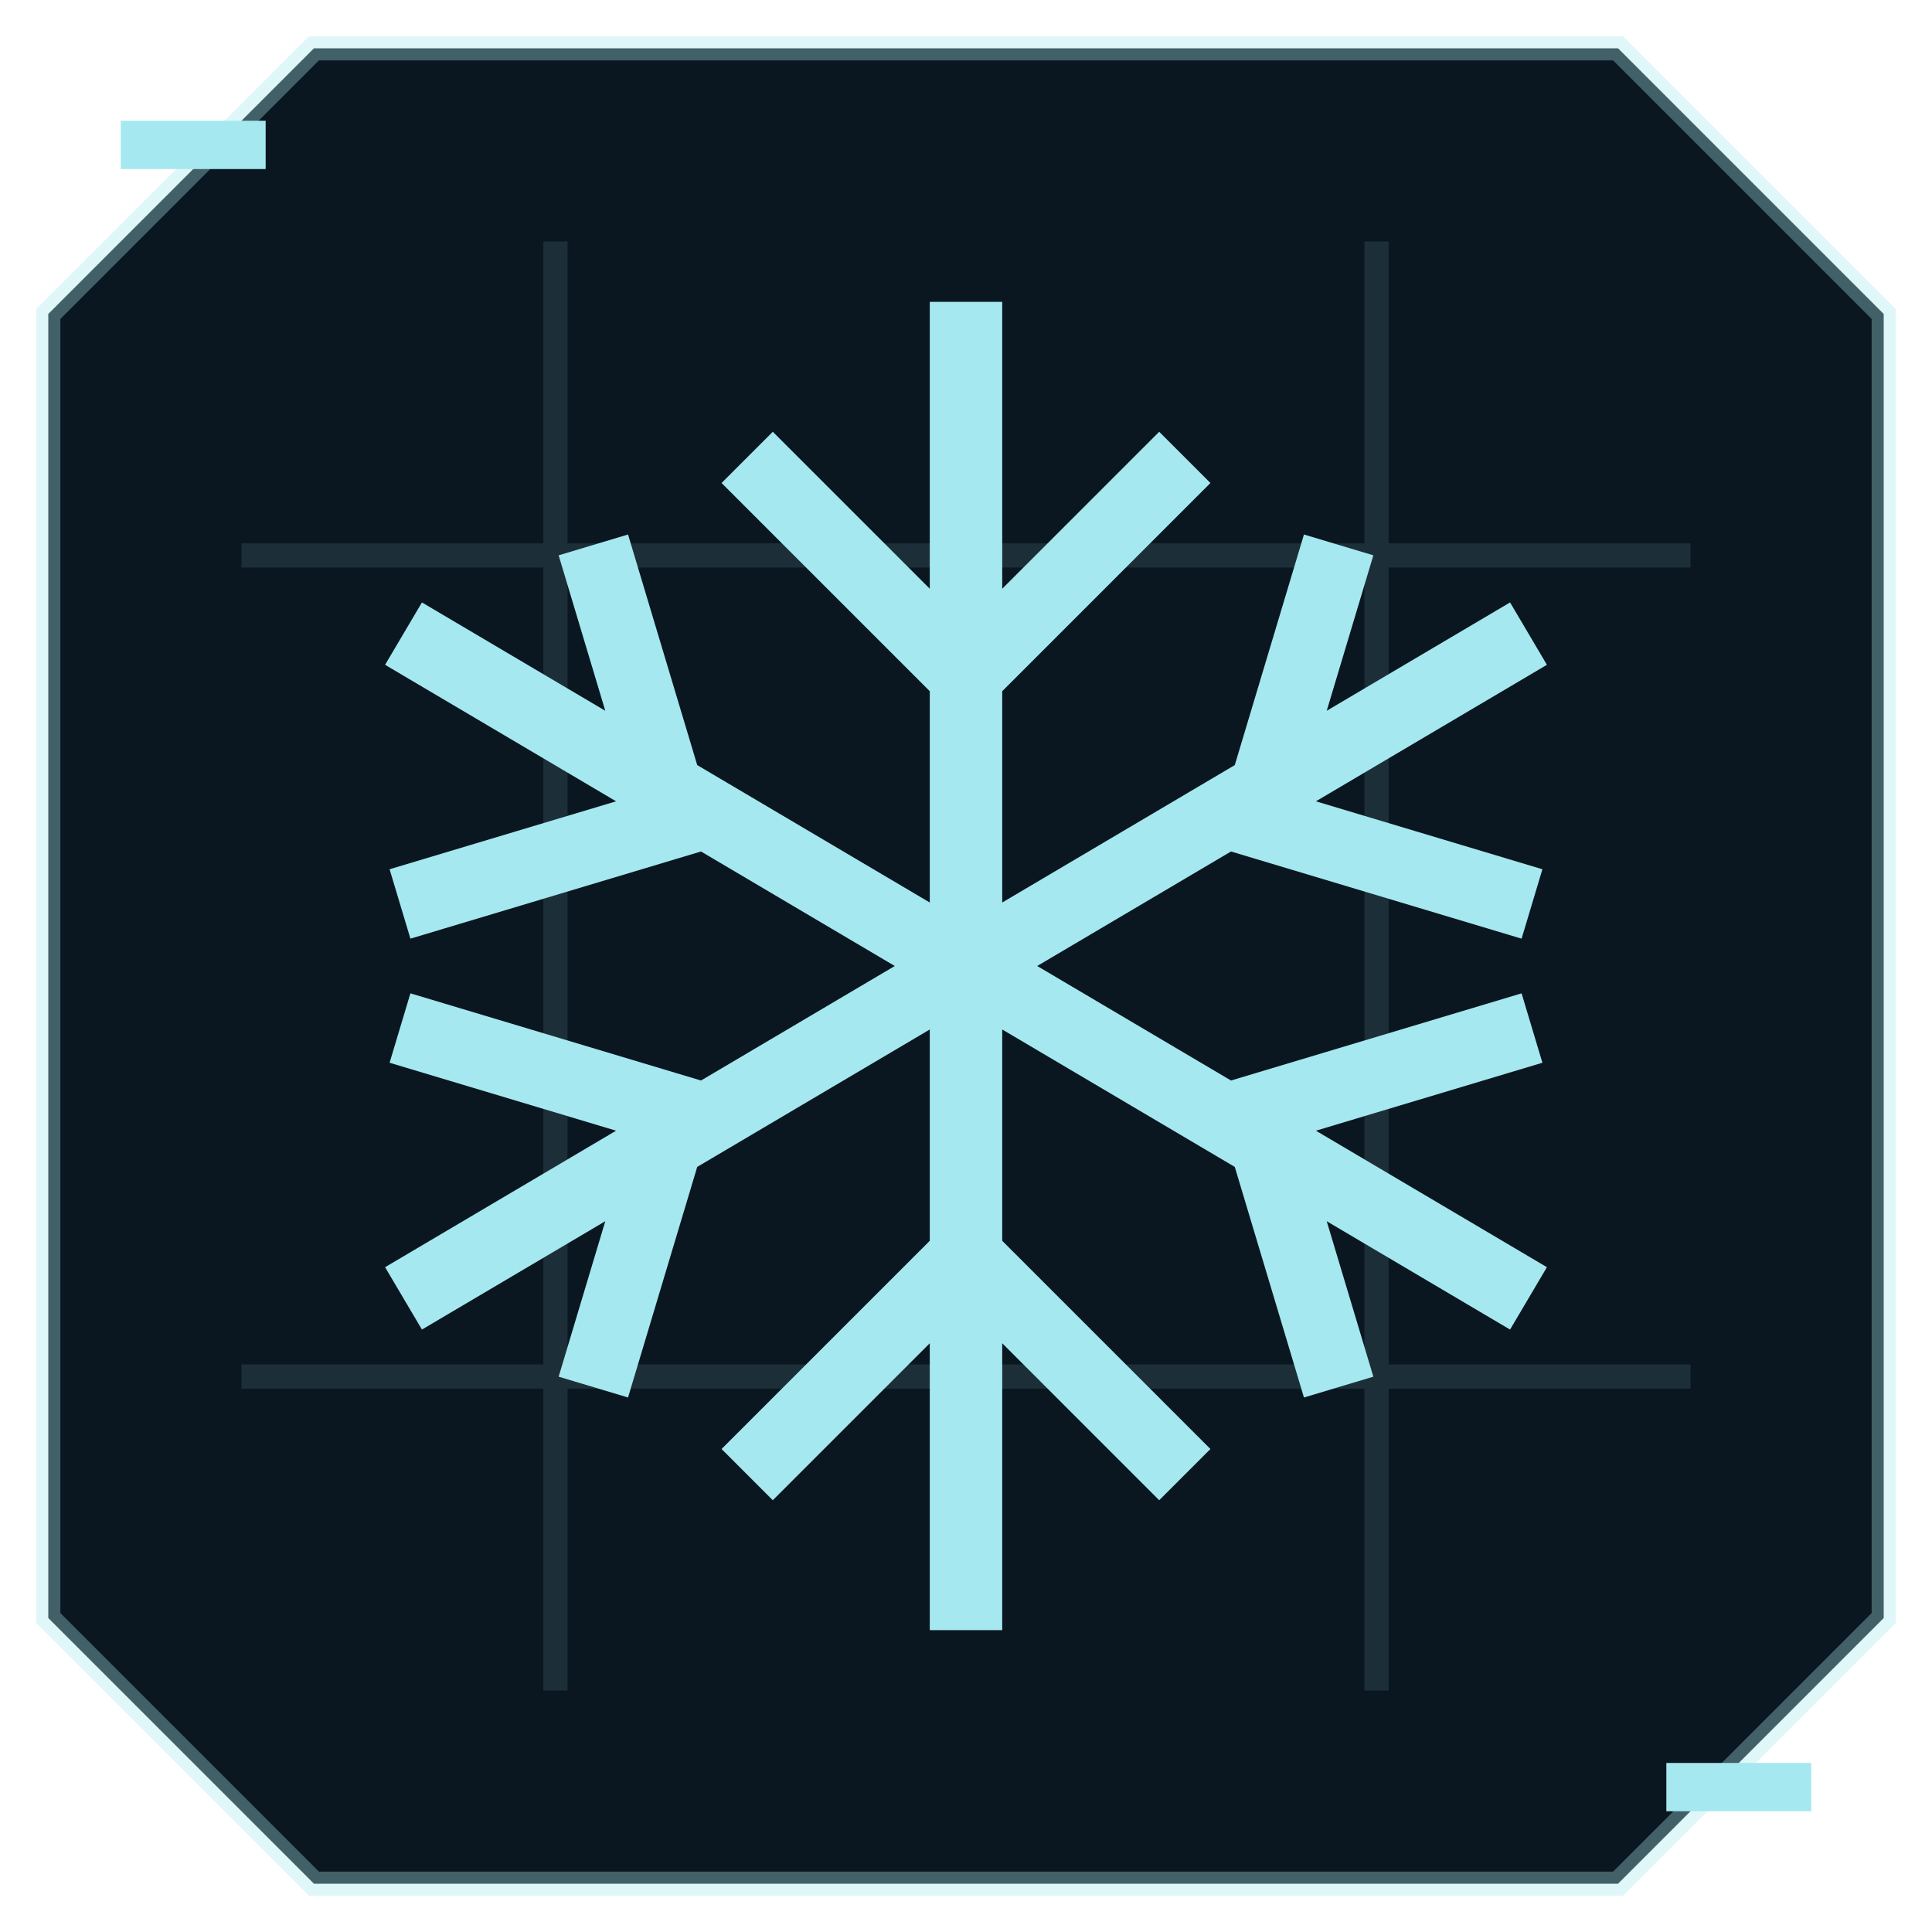
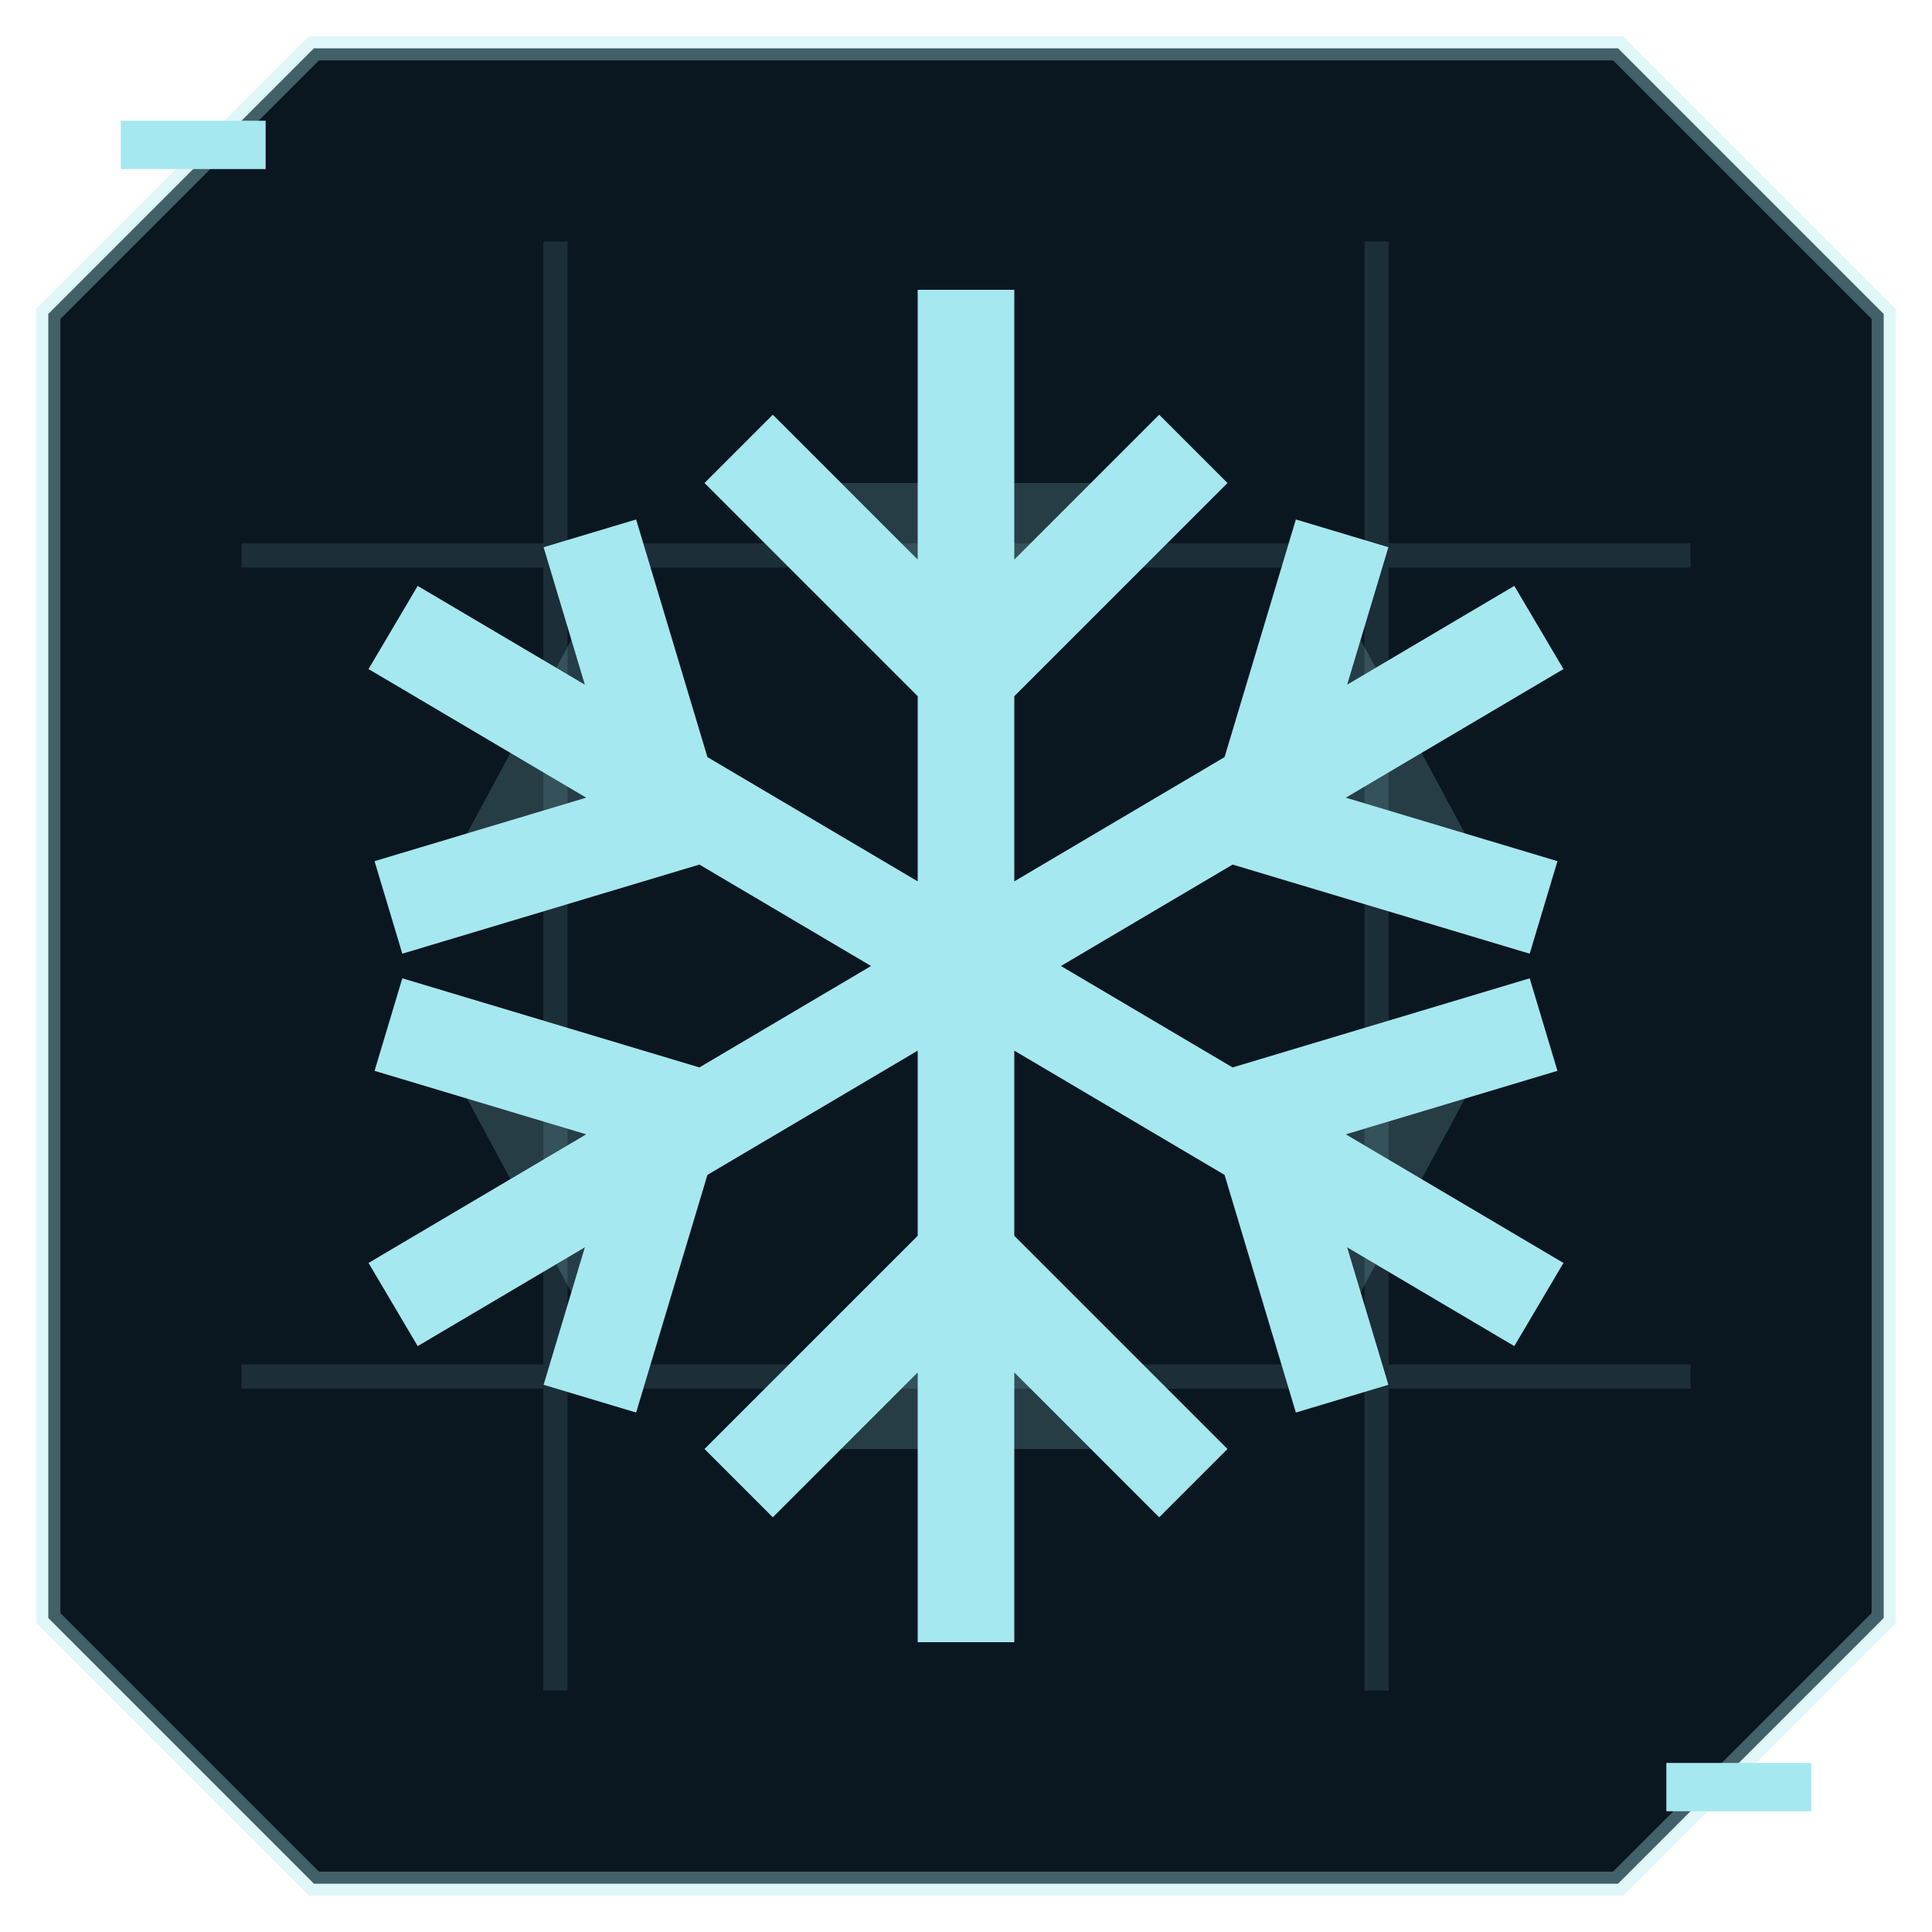
<svg xmlns="http://www.w3.org/2000/svg" width="80" height="80" viewBox="0 0 80 80">
  <path fill="#0a1721" stroke="#a6e8ef" stroke-opacity=".35" d="M13 2h54l11 11v54L67 78H13L2 67V13z" />
  <path fill="none" stroke="#a6e8ef" stroke-opacity=".12" d="M10 23h60M10 57h60M23 10v60M57 10v60" />
-   <g transform="translate(8 8)" stroke="#a6e8ef" fill="none" stroke-width="3" stroke-linecap="square" stroke-linejoin="miter">
+   <g transform="translate(8 8)" stroke="#a6e8ef" fill="#a6e8ef2e" stroke-width="4" stroke-linecap="square" stroke-linejoin="miter">
    <path d="M32 6v52M10 19l44 26M10 45l44-26M24 12l8 8 8-8M24 52l8-8 8 8M10 29l10-3-3-10M54 35l-10 3 3 10M17 48l3-10-10-3M47 16l-3 10 10 3" />
  </g>
  <path fill="#a6e8ef" d="M5 5h6v2H5zm64 68h6v2h-6z" />
</svg>
